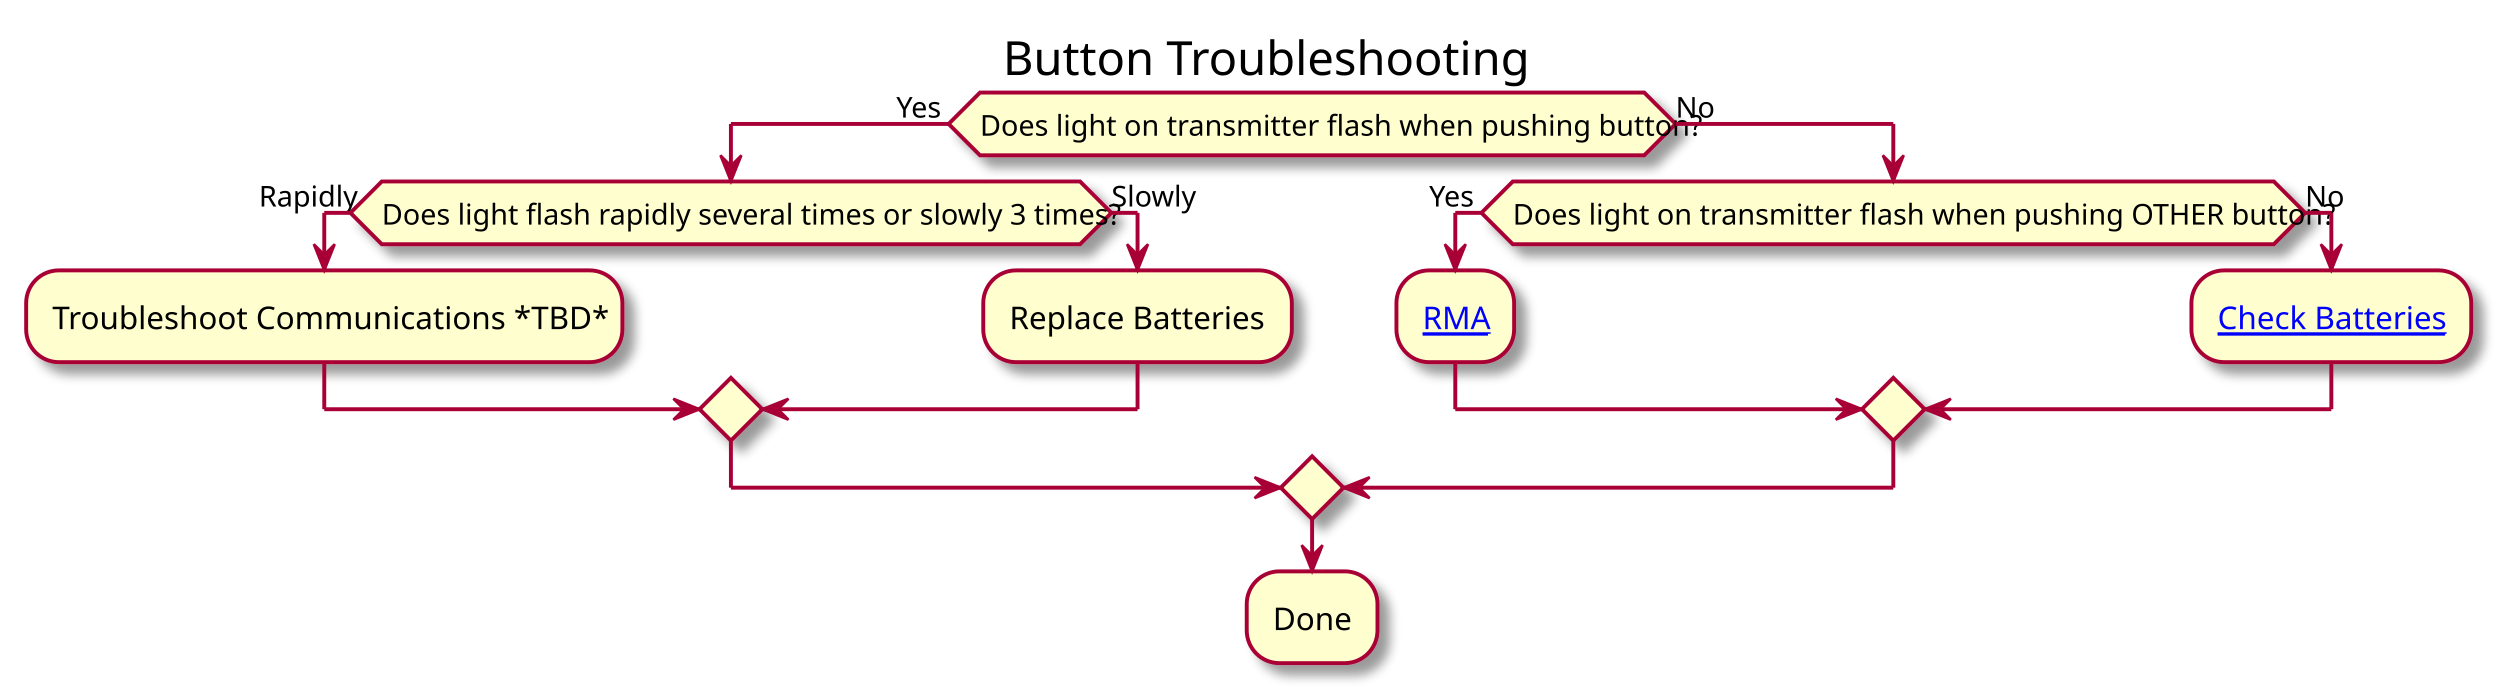
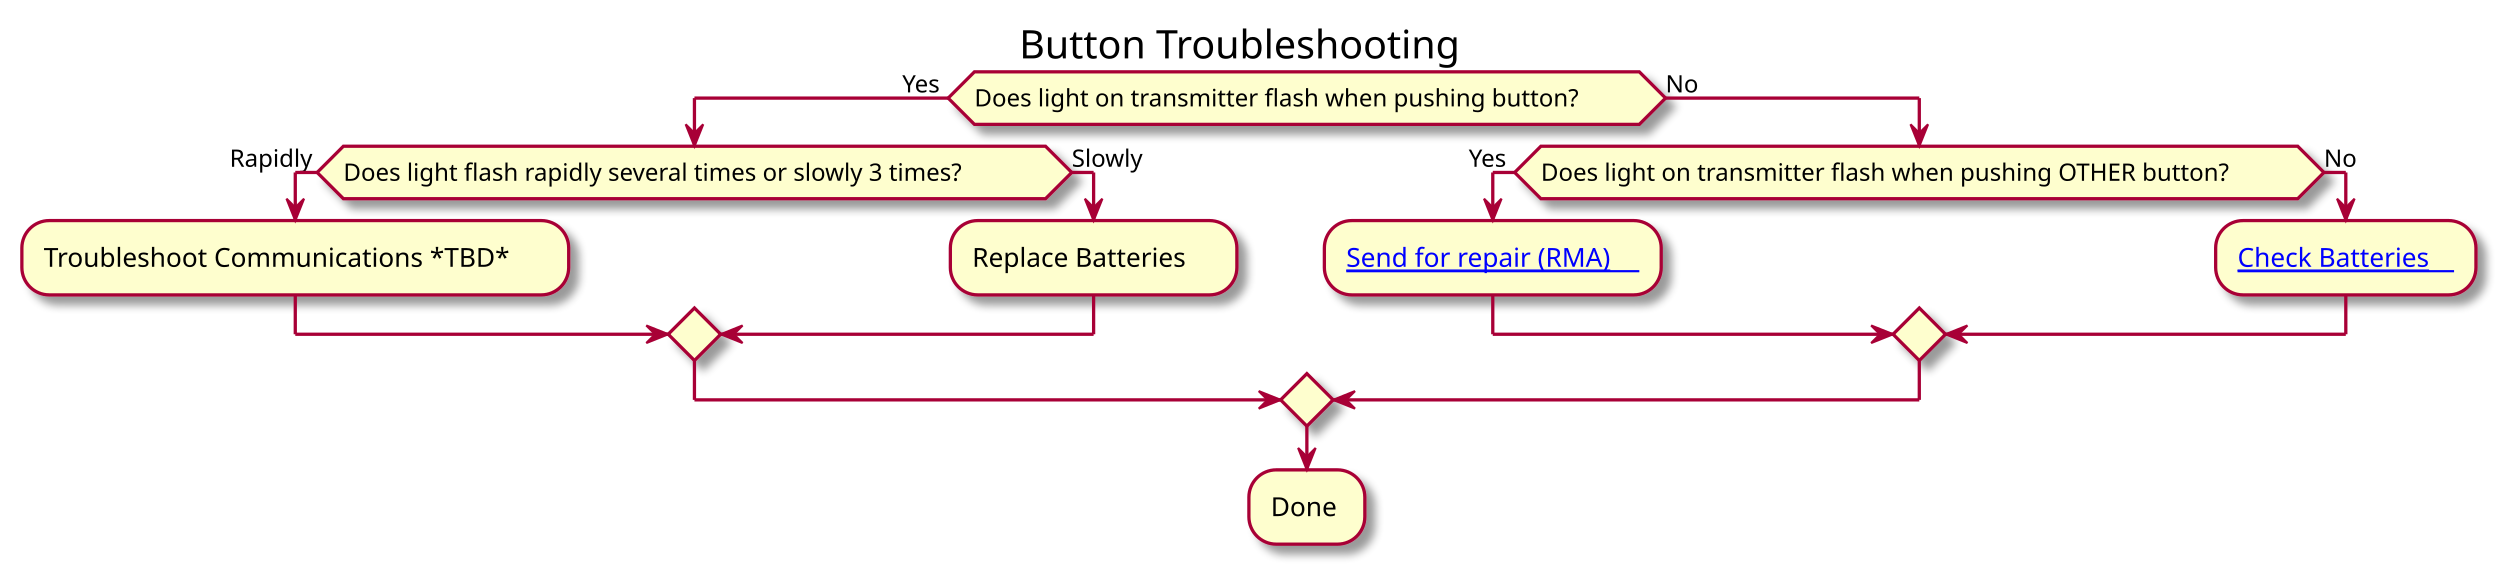
- <svg xmlns="http://www.w3.org/2000/svg" xmlns:xlink="http://www.w3.org/1999/xlink" contentScriptType="application/ecmascript" contentStyleType="text/css" height="264px" preserveAspectRatio="none" style="width:956px;height:264px;" version="1.1" viewBox="0 0 956 264" width="956px" zoomAndPan="magnify">
+ <svg xmlns="http://www.w3.org/2000/svg" xmlns:xlink="http://www.w3.org/1999/xlink" contentScriptType="application/ecmascript" contentStyleType="text/css" height="259px" preserveAspectRatio="none" style="width:1143px;height:259px;" version="1.1" viewBox="0 0 1143 259" width="1143px" zoomAndPan="magnify">
  <defs>
-     <filter height="300%" id="f15xpu2g5djth9" width="300%" x="-1" y="-1">
+     <filter height="300%" id="fe5n9n0v5ah4y" width="300%" x="-1" y="-1">
      <feGaussianBlur result="blurOut" stdDeviation="2.0" />
      <feColorMatrix in="blurOut" result="blurOut2" type="matrix" values="0 0 0 0 0 0 0 0 0 0 0 0 0 0 0 0 0 0 .4 0" />
      <feOffset dx="4.0" dy="4.0" in="blurOut2" result="blurOut3" />
      <feBlend in="SourceGraphic" in2="blurOut3" mode="normal" />
    </filter>
  </defs>
  <g>
-     <text fill="#000000" font-family="sans-serif" font-size="18" lengthAdjust="spacingAndGlyphs" textLength="187" x="383.5" y="28.686">Button Troubleshooting</text>
-     <polygon fill="#FEFECE" filter="url(#f15xpu2g5djth9)" points="374.75,35.394,628.75,35.394,640.75,47.394,628.75,59.394,374.75,59.394,362.75,47.394,374.75,35.394" style="stroke: #A80036; stroke-width: 1.5;" />
-     <text fill="#000000" font-family="sans-serif" font-size="11" lengthAdjust="spacingAndGlyphs" textLength="254" x="374.75" y="51.895">Does light on transmitter flash when pushing button?</text>
-     <text fill="#000000" font-family="sans-serif" font-size="11" lengthAdjust="spacingAndGlyphs" textLength="20" x="342.75" y="44.977">Yes</text>
-     <text fill="#000000" font-family="sans-serif" font-size="11" lengthAdjust="spacingAndGlyphs" textLength="13" x="640.75" y="44.977">No</text>
-     <polygon fill="#FEFECE" filter="url(#f15xpu2g5djth9)" points="146,69.394,413,69.394,425,81.394,413,93.394,146,93.394,134,81.394,146,69.394" style="stroke: #A80036; stroke-width: 1.5;" />
-     <text fill="#000000" font-family="sans-serif" font-size="11" lengthAdjust="spacingAndGlyphs" textLength="267" x="146" y="85.894">Does light flash rapidly several times or slowly 3 times?</text>
-     <text fill="#000000" font-family="sans-serif" font-size="11" lengthAdjust="spacingAndGlyphs" textLength="35" x="99" y="78.977">Rapidly</text>
-     <text fill="#000000" font-family="sans-serif" font-size="11" lengthAdjust="spacingAndGlyphs" textLength="33" x="425" y="78.977">Slowly</text>
-     <rect fill="#FEFECE" filter="url(#f15xpu2g5djth9)" height="35.094" rx="12.5" ry="12.5" style="stroke: #A80036; stroke-width: 1.5;" width="228" x="10" y="103.394" />
-     <text fill="#000000" font-family="sans-serif" font-size="12" lengthAdjust="spacingAndGlyphs" textLength="208" x="20" y="125.851">Troubleshoot Communications *TBD*</text>
-     <rect fill="#FEFECE" filter="url(#f15xpu2g5djth9)" height="35.094" rx="12.5" ry="12.5" style="stroke: #A80036; stroke-width: 1.5;" width="118" x="376" y="103.394" />
-     <text fill="#000000" font-family="sans-serif" font-size="12" lengthAdjust="spacingAndGlyphs" textLength="98" x="386" y="125.851">Replace Batteries</text>
-     <polygon fill="#FEFECE" filter="url(#f15xpu2g5djth9)" points="279.5,144.487,291.5,156.487,279.5,168.487,267.5,156.487,279.5,144.487" style="stroke: #A80036; stroke-width: 1.5;" />
-     <polygon fill="#FEFECE" filter="url(#f15xpu2g5djth9)" points="578.5,69.394,869.5,69.394,881.5,81.394,869.5,93.394,578.5,93.394,566.5,81.394,578.5,69.394" style="stroke: #A80036; stroke-width: 1.5;" />
-     <text fill="#000000" font-family="sans-serif" font-size="11" lengthAdjust="spacingAndGlyphs" textLength="291" x="578.5" y="85.894">Does light on transmitter flash when pushing OTHER button?</text>
-     <text fill="#000000" font-family="sans-serif" font-size="11" lengthAdjust="spacingAndGlyphs" textLength="20" x="546.5" y="78.977">Yes</text>
-     <text fill="#000000" font-family="sans-serif" font-size="11" lengthAdjust="spacingAndGlyphs" textLength="13" x="881.5" y="78.977">No</text>
-     <rect fill="#FEFECE" filter="url(#f15xpu2g5djth9)" height="35.094" rx="12.5" ry="12.5" style="stroke: #A80036; stroke-width: 1.5;" width="45" x="534" y="103.394" />
+     <text fill="#000000" font-family="sans-serif" font-size="18" lengthAdjust="spacingAndGlyphs" textLength="209" x="466" y="26.708">Button Troubleshooting</text>
+     <polygon fill="#FEFECE" filter="url(#fe5n9n0v5ah4y)" points="445.5,32.852,749.5,32.852,761.5,44.852,749.5,56.852,445.5,56.852,433.5,44.852,445.5,32.852" style="stroke: #A80036; stroke-width: 1.5;" />
+     <text fill="#000000" font-family="sans-serif" font-size="11" lengthAdjust="spacingAndGlyphs" textLength="304" x="445.5" y="48.66">Does light on transmitter flash when pushing button?</text>
+     <text fill="#000000" font-family="sans-serif" font-size="11" lengthAdjust="spacingAndGlyphs" textLength="21" x="412.5" y="42.258">Yes</text>
+     <text fill="#000000" font-family="sans-serif" font-size="11" lengthAdjust="spacingAndGlyphs" textLength="15" x="761.5" y="42.258">No</text>
+     <polygon fill="#FEFECE" filter="url(#fe5n9n0v5ah4y)" points="157,66.852,478,66.852,490,78.852,478,90.852,157,90.852,145,78.852,157,66.852" style="stroke: #A80036; stroke-width: 1.5;" />
+     <text fill="#000000" font-family="sans-serif" font-size="11" lengthAdjust="spacingAndGlyphs" textLength="321" x="157" y="82.66">Does light flash rapidly several times or slowly 3 times?</text>
+     <text fill="#000000" font-family="sans-serif" font-size="11" lengthAdjust="spacingAndGlyphs" textLength="40" x="105" y="76.258">Rapidly</text>
+     <text fill="#000000" font-family="sans-serif" font-size="11" lengthAdjust="spacingAndGlyphs" textLength="36" x="490" y="76.258">Slowly</text>
+     <rect fill="#FEFECE" filter="url(#fe5n9n0v5ah4y)" height="33.969" rx="12.5" ry="12.5" style="stroke: #A80036; stroke-width: 1.5;" width="250" x="10" y="100.852" />
+     <text fill="#000000" font-family="sans-serif" font-size="12" lengthAdjust="spacingAndGlyphs" textLength="230" x="20" y="121.991">Troubleshoot Communications *TBD*</text>
+     <rect fill="#FEFECE" filter="url(#fe5n9n0v5ah4y)" height="33.969" rx="12.5" ry="12.5" style="stroke: #A80036; stroke-width: 1.5;" width="131" x="434.5" y="100.852" />
+     <text fill="#000000" font-family="sans-serif" font-size="12" lengthAdjust="spacingAndGlyphs" textLength="111" x="444.5" y="121.991">Replace Batteries</text>
+     <polygon fill="#FEFECE" filter="url(#fe5n9n0v5ah4y)" points="317.5,140.821,329.5,152.821,317.5,164.821,305.5,152.821,317.5,140.821" style="stroke: #A80036; stroke-width: 1.5;" />
+     <polygon fill="#FEFECE" filter="url(#fe5n9n0v5ah4y)" points="704.5,66.852,1050.5,66.852,1062.5,78.852,1050.5,90.852,704.5,90.852,692.5,78.852,704.5,66.852" style="stroke: #A80036; stroke-width: 1.5;" />
+     <text fill="#000000" font-family="sans-serif" font-size="11" lengthAdjust="spacingAndGlyphs" textLength="346" x="704.5" y="82.66">Does light on transmitter flash when pushing OTHER button?</text>
+     <text fill="#000000" font-family="sans-serif" font-size="11" lengthAdjust="spacingAndGlyphs" textLength="21" x="671.5" y="76.258">Yes</text>
+     <text fill="#000000" font-family="sans-serif" font-size="11" lengthAdjust="spacingAndGlyphs" textLength="15" x="1062.5" y="76.258">No</text>
+     <rect fill="#FEFECE" filter="url(#fe5n9n0v5ah4y)" height="33.969" rx="12.5" ry="12.5" style="stroke: #A80036; stroke-width: 1.5;" width="154" x="605.5" y="100.852" />
    <a target="_top" xlink:actuate="onRequest" xlink:href="http://rfhero.com/request-rma.php" xlink:show="new" xlink:title="http://rfhero.com/request-rma.php" xlink:type="simple">
-       <text fill="#0000FF" font-family="sans-serif" font-size="12" lengthAdjust="spacingAndGlyphs" text-decoration="underline" textLength="25" x="544" y="125.851">RMA</text>
-       <line style="stroke: #0000FF; stroke-width: 1.0;" x1="544" x2="569" y1="127.851" y2="127.851" />
+       <text fill="#0000FF" font-family="sans-serif" font-size="12" lengthAdjust="spacingAndGlyphs" text-decoration="underline" textLength="134" x="615.5" y="121.991">Send for repair (RMA)</text>
+       <line style="stroke: #0000FF; stroke-width: 1.0;" x1="615.5" x2="749.5" y1="123.991" y2="123.991" />
    </a>
-     <rect fill="#FEFECE" filter="url(#f15xpu2g5djth9)" height="35.094" rx="12.5" ry="12.5" style="stroke: #A80036; stroke-width: 1.5;" width="107" x="838" y="103.394" />
+     <rect fill="#FEFECE" filter="url(#fe5n9n0v5ah4y)" height="33.969" rx="12.5" ry="12.5" style="stroke: #A80036; stroke-width: 1.5;" width="119" x="1013" y="100.852" />
    <a target="_top" xlink:actuate="onRequest" xlink:href="batteries.html" xlink:show="new" xlink:title="batteries.html" xlink:type="simple">
-       <text fill="#0000FF" font-family="sans-serif" font-size="12" lengthAdjust="spacingAndGlyphs" text-decoration="underline" textLength="87" x="848" y="125.851">Check Batteries</text>
-       <line style="stroke: #0000FF; stroke-width: 1.0;" x1="848" x2="935" y1="127.851" y2="127.851" />
+       <text fill="#0000FF" font-family="sans-serif" font-size="12" lengthAdjust="spacingAndGlyphs" text-decoration="underline" textLength="99" x="1023" y="121.991">Check Batteries</text>
+       <line style="stroke: #0000FF; stroke-width: 1.0;" x1="1023" x2="1122" y1="123.991" y2="123.991" />
    </a>
-     <polygon fill="#FEFECE" filter="url(#f15xpu2g5djth9)" points="724,144.487,736,156.487,724,168.487,712,156.487,724,144.487" style="stroke: #A80036; stroke-width: 1.5;" />
-     <polygon fill="#FEFECE" filter="url(#f15xpu2g5djth9)" points="501.75,174.487,513.75,186.487,501.75,198.487,489.75,186.487,501.75,174.487" style="stroke: #A80036; stroke-width: 1.5;" />
-     <rect fill="#FEFECE" filter="url(#f15xpu2g5djth9)" height="35.094" rx="12.5" ry="12.5" style="stroke: #A80036; stroke-width: 1.5;" width="50" x="476.75" y="218.487" />
-     <text fill="#000000" font-family="sans-serif" font-size="12" lengthAdjust="spacingAndGlyphs" textLength="30" x="486.75" y="240.944">Done</text>
-     <line style="stroke: #A80036; stroke-width: 1.5;" x1="134" x2="124" y1="81.394" y2="81.394" />
-     <line style="stroke: #A80036; stroke-width: 1.5;" x1="124" x2="124" y1="81.394" y2="103.394" />
-     <polygon fill="#A80036" points="120,93.394,124,103.394,128,93.394,124,97.394" style="stroke: #A80036; stroke-width: 1.0;" />
-     <line style="stroke: #A80036; stroke-width: 1.5;" x1="425" x2="435" y1="81.394" y2="81.394" />
-     <line style="stroke: #A80036; stroke-width: 1.5;" x1="435" x2="435" y1="81.394" y2="103.394" />
-     <polygon fill="#A80036" points="431,93.394,435,103.394,439,93.394,435,97.394" style="stroke: #A80036; stroke-width: 1.0;" />
-     <line style="stroke: #A80036; stroke-width: 1.5;" x1="124" x2="124" y1="138.487" y2="156.487" />
-     <line style="stroke: #A80036; stroke-width: 1.5;" x1="124" x2="267.5" y1="156.487" y2="156.487" />
-     <polygon fill="#A80036" points="257.5,152.487,267.5,156.487,257.5,160.487,261.5,156.487" style="stroke: #A80036; stroke-width: 1.0;" />
-     <line style="stroke: #A80036; stroke-width: 1.5;" x1="435" x2="435" y1="138.487" y2="156.487" />
-     <line style="stroke: #A80036; stroke-width: 1.5;" x1="435" x2="291.5" y1="156.487" y2="156.487" />
-     <polygon fill="#A80036" points="301.5,152.487,291.5,156.487,301.5,160.487,297.5,156.487" style="stroke: #A80036; stroke-width: 1.0;" />
-     <line style="stroke: #A80036; stroke-width: 1.5;" x1="566.5" x2="556.5" y1="81.394" y2="81.394" />
-     <line style="stroke: #A80036; stroke-width: 1.5;" x1="556.5" x2="556.5" y1="81.394" y2="103.394" />
-     <polygon fill="#A80036" points="552.5,93.394,556.5,103.394,560.5,93.394,556.5,97.394" style="stroke: #A80036; stroke-width: 1.0;" />
-     <line style="stroke: #A80036; stroke-width: 1.5;" x1="881.5" x2="891.5" y1="81.394" y2="81.394" />
-     <line style="stroke: #A80036; stroke-width: 1.5;" x1="891.5" x2="891.5" y1="81.394" y2="103.394" />
-     <polygon fill="#A80036" points="887.5,93.394,891.5,103.394,895.5,93.394,891.5,97.394" style="stroke: #A80036; stroke-width: 1.0;" />
-     <line style="stroke: #A80036; stroke-width: 1.5;" x1="556.5" x2="556.5" y1="138.487" y2="156.487" />
-     <line style="stroke: #A80036; stroke-width: 1.5;" x1="556.5" x2="712" y1="156.487" y2="156.487" />
-     <polygon fill="#A80036" points="702,152.487,712,156.487,702,160.487,706,156.487" style="stroke: #A80036; stroke-width: 1.0;" />
-     <line style="stroke: #A80036; stroke-width: 1.5;" x1="891.5" x2="891.5" y1="138.487" y2="156.487" />
-     <line style="stroke: #A80036; stroke-width: 1.5;" x1="891.5" x2="736" y1="156.487" y2="156.487" />
-     <polygon fill="#A80036" points="746,152.487,736,156.487,746,160.487,742,156.487" style="stroke: #A80036; stroke-width: 1.0;" />
-     <line style="stroke: #A80036; stroke-width: 1.5;" x1="362.75" x2="279.5" y1="47.394" y2="47.394" />
-     <line style="stroke: #A80036; stroke-width: 1.5;" x1="279.5" x2="279.5" y1="47.394" y2="69.394" />
-     <polygon fill="#A80036" points="275.5,59.394,279.5,69.394,283.5,59.394,279.5,63.394" style="stroke: #A80036; stroke-width: 1.0;" />
-     <line style="stroke: #A80036; stroke-width: 1.5;" x1="640.75" x2="724" y1="47.394" y2="47.394" />
-     <line style="stroke: #A80036; stroke-width: 1.5;" x1="724" x2="724" y1="47.394" y2="69.394" />
-     <polygon fill="#A80036" points="720,59.394,724,69.394,728,59.394,724,63.394" style="stroke: #A80036; stroke-width: 1.0;" />
-     <line style="stroke: #A80036; stroke-width: 1.5;" x1="279.5" x2="279.5" y1="168.487" y2="186.487" />
-     <line style="stroke: #A80036; stroke-width: 1.5;" x1="279.5" x2="489.75" y1="186.487" y2="186.487" />
-     <polygon fill="#A80036" points="479.75,182.487,489.75,186.487,479.75,190.487,483.75,186.487" style="stroke: #A80036; stroke-width: 1.0;" />
-     <line style="stroke: #A80036; stroke-width: 1.5;" x1="724" x2="724" y1="168.487" y2="186.487" />
-     <line style="stroke: #A80036; stroke-width: 1.5;" x1="724" x2="513.75" y1="186.487" y2="186.487" />
-     <polygon fill="#A80036" points="523.75,182.487,513.75,186.487,523.75,190.487,519.75,186.487" style="stroke: #A80036; stroke-width: 1.0;" />
-     <line style="stroke: #A80036; stroke-width: 1.5;" x1="501.75" x2="501.75" y1="198.487" y2="218.487" />
-     <polygon fill="#A80036" points="497.75,208.487,501.75,218.487,505.75,208.487,501.75,212.487" style="stroke: #A80036; stroke-width: 1.0;" />
+     <polygon fill="#FEFECE" filter="url(#fe5n9n0v5ah4y)" points="877.5,140.821,889.5,152.821,877.5,164.821,865.5,152.821,877.5,140.821" style="stroke: #A80036; stroke-width: 1.5;" />
+     <polygon fill="#FEFECE" filter="url(#fe5n9n0v5ah4y)" points="597.5,170.821,609.5,182.821,597.5,194.821,585.5,182.821,597.5,170.821" style="stroke: #A80036; stroke-width: 1.5;" />
+     <rect fill="#FEFECE" filter="url(#fe5n9n0v5ah4y)" height="33.969" rx="12.5" ry="12.5" style="stroke: #A80036; stroke-width: 1.5;" width="53" x="571" y="214.821" />
+     <text fill="#000000" font-family="sans-serif" font-size="12" lengthAdjust="spacingAndGlyphs" textLength="33" x="581" y="235.959">Done</text>
+     <line style="stroke: #A80036; stroke-width: 1.5;" x1="145" x2="135" y1="78.852" y2="78.852" />
+     <line style="stroke: #A80036; stroke-width: 1.5;" x1="135" x2="135" y1="78.852" y2="100.852" />
+     <polygon fill="#A80036" points="131,90.852,135,100.852,139,90.852,135,94.852" style="stroke: #A80036; stroke-width: 1.0;" />
+     <line style="stroke: #A80036; stroke-width: 1.5;" x1="490" x2="500" y1="78.852" y2="78.852" />
+     <line style="stroke: #A80036; stroke-width: 1.5;" x1="500" x2="500" y1="78.852" y2="100.852" />
+     <polygon fill="#A80036" points="496,90.852,500,100.852,504,90.852,500,94.852" style="stroke: #A80036; stroke-width: 1.0;" />
+     <line style="stroke: #A80036; stroke-width: 1.5;" x1="135" x2="135" y1="134.821" y2="152.821" />
+     <line style="stroke: #A80036; stroke-width: 1.5;" x1="135" x2="305.5" y1="152.821" y2="152.821" />
+     <polygon fill="#A80036" points="295.5,148.821,305.5,152.821,295.5,156.821,299.5,152.821" style="stroke: #A80036; stroke-width: 1.0;" />
+     <line style="stroke: #A80036; stroke-width: 1.5;" x1="500" x2="500" y1="134.821" y2="152.821" />
+     <line style="stroke: #A80036; stroke-width: 1.5;" x1="500" x2="329.5" y1="152.821" y2="152.821" />
+     <polygon fill="#A80036" points="339.5,148.821,329.5,152.821,339.5,156.821,335.5,152.821" style="stroke: #A80036; stroke-width: 1.0;" />
+     <line style="stroke: #A80036; stroke-width: 1.5;" x1="692.5" x2="682.5" y1="78.852" y2="78.852" />
+     <line style="stroke: #A80036; stroke-width: 1.5;" x1="682.5" x2="682.5" y1="78.852" y2="100.852" />
+     <polygon fill="#A80036" points="678.5,90.852,682.5,100.852,686.5,90.852,682.5,94.852" style="stroke: #A80036; stroke-width: 1.0;" />
+     <line style="stroke: #A80036; stroke-width: 1.5;" x1="1062.5" x2="1072.5" y1="78.852" y2="78.852" />
+     <line style="stroke: #A80036; stroke-width: 1.5;" x1="1072.5" x2="1072.5" y1="78.852" y2="100.852" />
+     <polygon fill="#A80036" points="1068.5,90.852,1072.5,100.852,1076.5,90.852,1072.5,94.852" style="stroke: #A80036; stroke-width: 1.0;" />
+     <line style="stroke: #A80036; stroke-width: 1.5;" x1="682.5" x2="682.5" y1="134.821" y2="152.821" />
+     <line style="stroke: #A80036; stroke-width: 1.5;" x1="682.5" x2="865.5" y1="152.821" y2="152.821" />
+     <polygon fill="#A80036" points="855.5,148.821,865.5,152.821,855.5,156.821,859.5,152.821" style="stroke: #A80036; stroke-width: 1.0;" />
+     <line style="stroke: #A80036; stroke-width: 1.5;" x1="1072.5" x2="1072.5" y1="134.821" y2="152.821" />
+     <line style="stroke: #A80036; stroke-width: 1.5;" x1="1072.5" x2="889.5" y1="152.821" y2="152.821" />
+     <polygon fill="#A80036" points="899.5,148.821,889.5,152.821,899.5,156.821,895.5,152.821" style="stroke: #A80036; stroke-width: 1.0;" />
+     <line style="stroke: #A80036; stroke-width: 1.5;" x1="433.5" x2="317.5" y1="44.852" y2="44.852" />
+     <line style="stroke: #A80036; stroke-width: 1.5;" x1="317.5" x2="317.5" y1="44.852" y2="66.852" />
+     <polygon fill="#A80036" points="313.5,56.852,317.5,66.852,321.5,56.852,317.5,60.852" style="stroke: #A80036; stroke-width: 1.0;" />
+     <line style="stroke: #A80036; stroke-width: 1.5;" x1="761.5" x2="877.5" y1="44.852" y2="44.852" />
+     <line style="stroke: #A80036; stroke-width: 1.5;" x1="877.5" x2="877.5" y1="44.852" y2="66.852" />
+     <polygon fill="#A80036" points="873.5,56.852,877.5,66.852,881.5,56.852,877.5,60.852" style="stroke: #A80036; stroke-width: 1.0;" />
+     <line style="stroke: #A80036; stroke-width: 1.5;" x1="317.5" x2="317.5" y1="164.821" y2="182.821" />
+     <line style="stroke: #A80036; stroke-width: 1.5;" x1="317.5" x2="585.5" y1="182.821" y2="182.821" />
+     <polygon fill="#A80036" points="575.5,178.821,585.5,182.821,575.5,186.821,579.5,182.821" style="stroke: #A80036; stroke-width: 1.0;" />
+     <line style="stroke: #A80036; stroke-width: 1.5;" x1="877.5" x2="877.5" y1="164.821" y2="182.821" />
+     <line style="stroke: #A80036; stroke-width: 1.5;" x1="877.5" x2="609.5" y1="182.821" y2="182.821" />
+     <polygon fill="#A80036" points="619.5,178.821,609.5,182.821,619.5,186.821,615.5,182.821" style="stroke: #A80036; stroke-width: 1.0;" />
+     <line style="stroke: #A80036; stroke-width: 1.5;" x1="597.5" x2="597.5" y1="194.821" y2="214.821" />
+     <polygon fill="#A80036" points="593.5,204.821,597.5,214.821,601.5,204.821,597.5,208.821" style="stroke: #A80036; stroke-width: 1.0;" />
  </g>
</svg>
